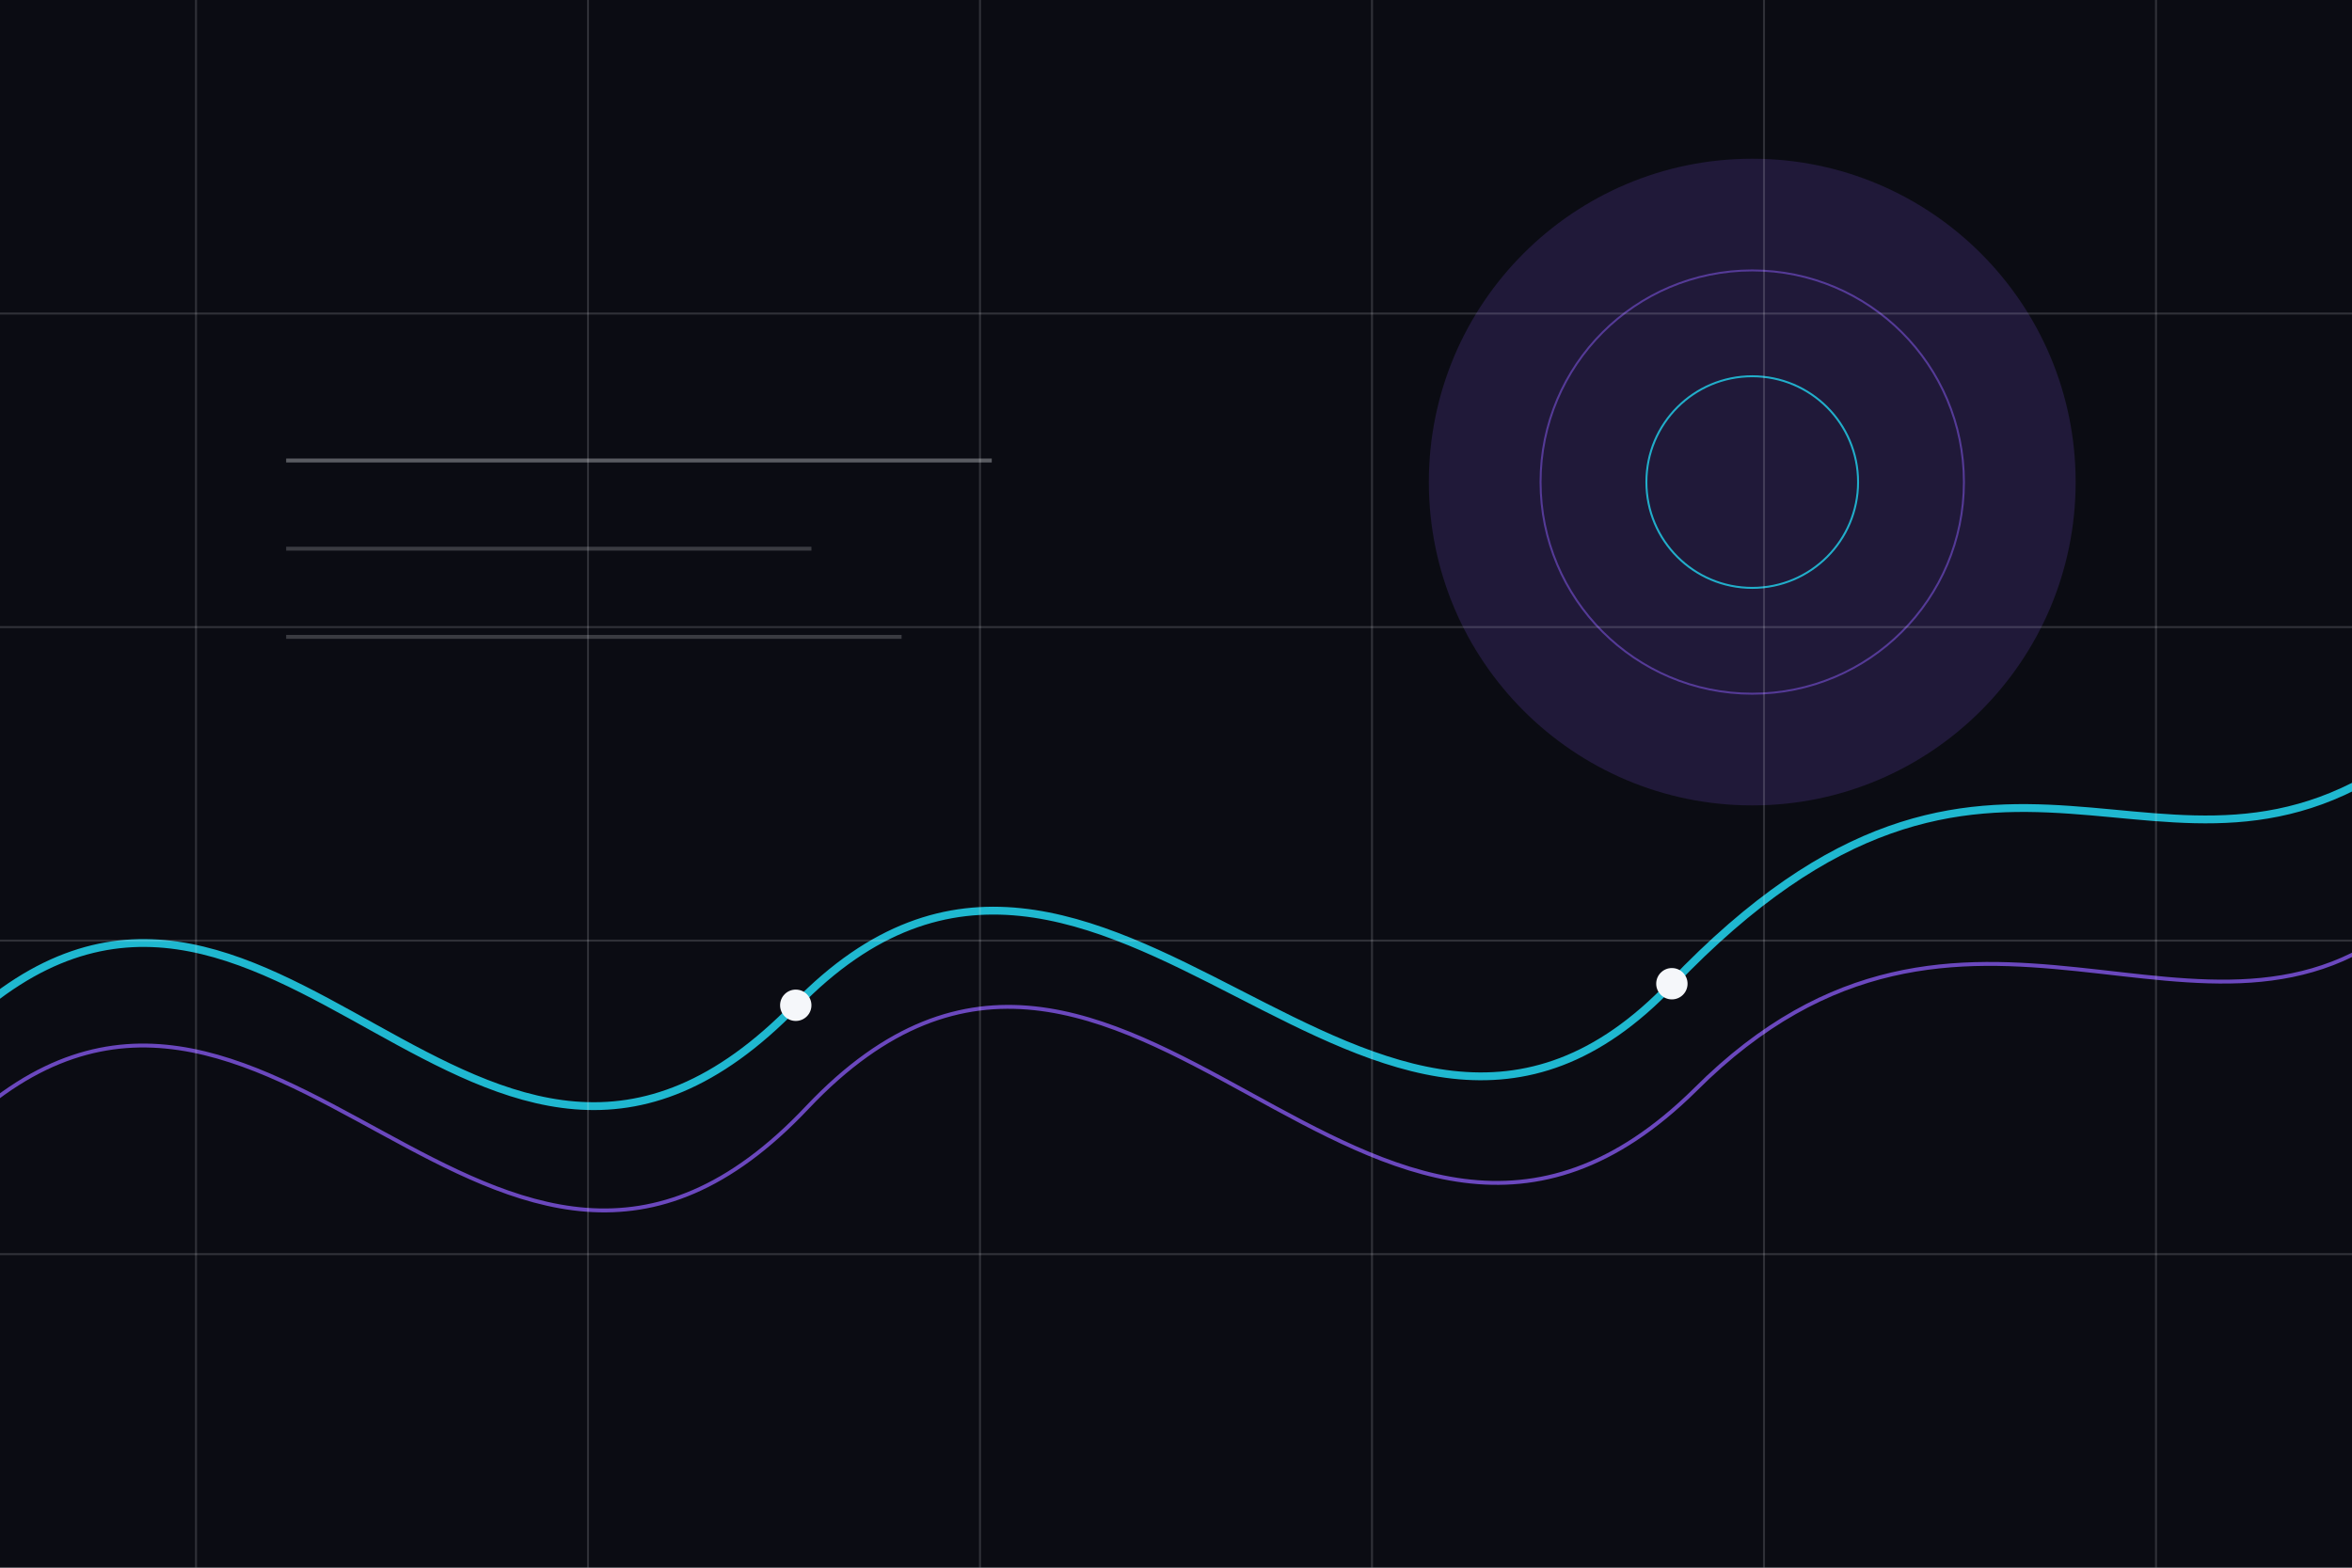
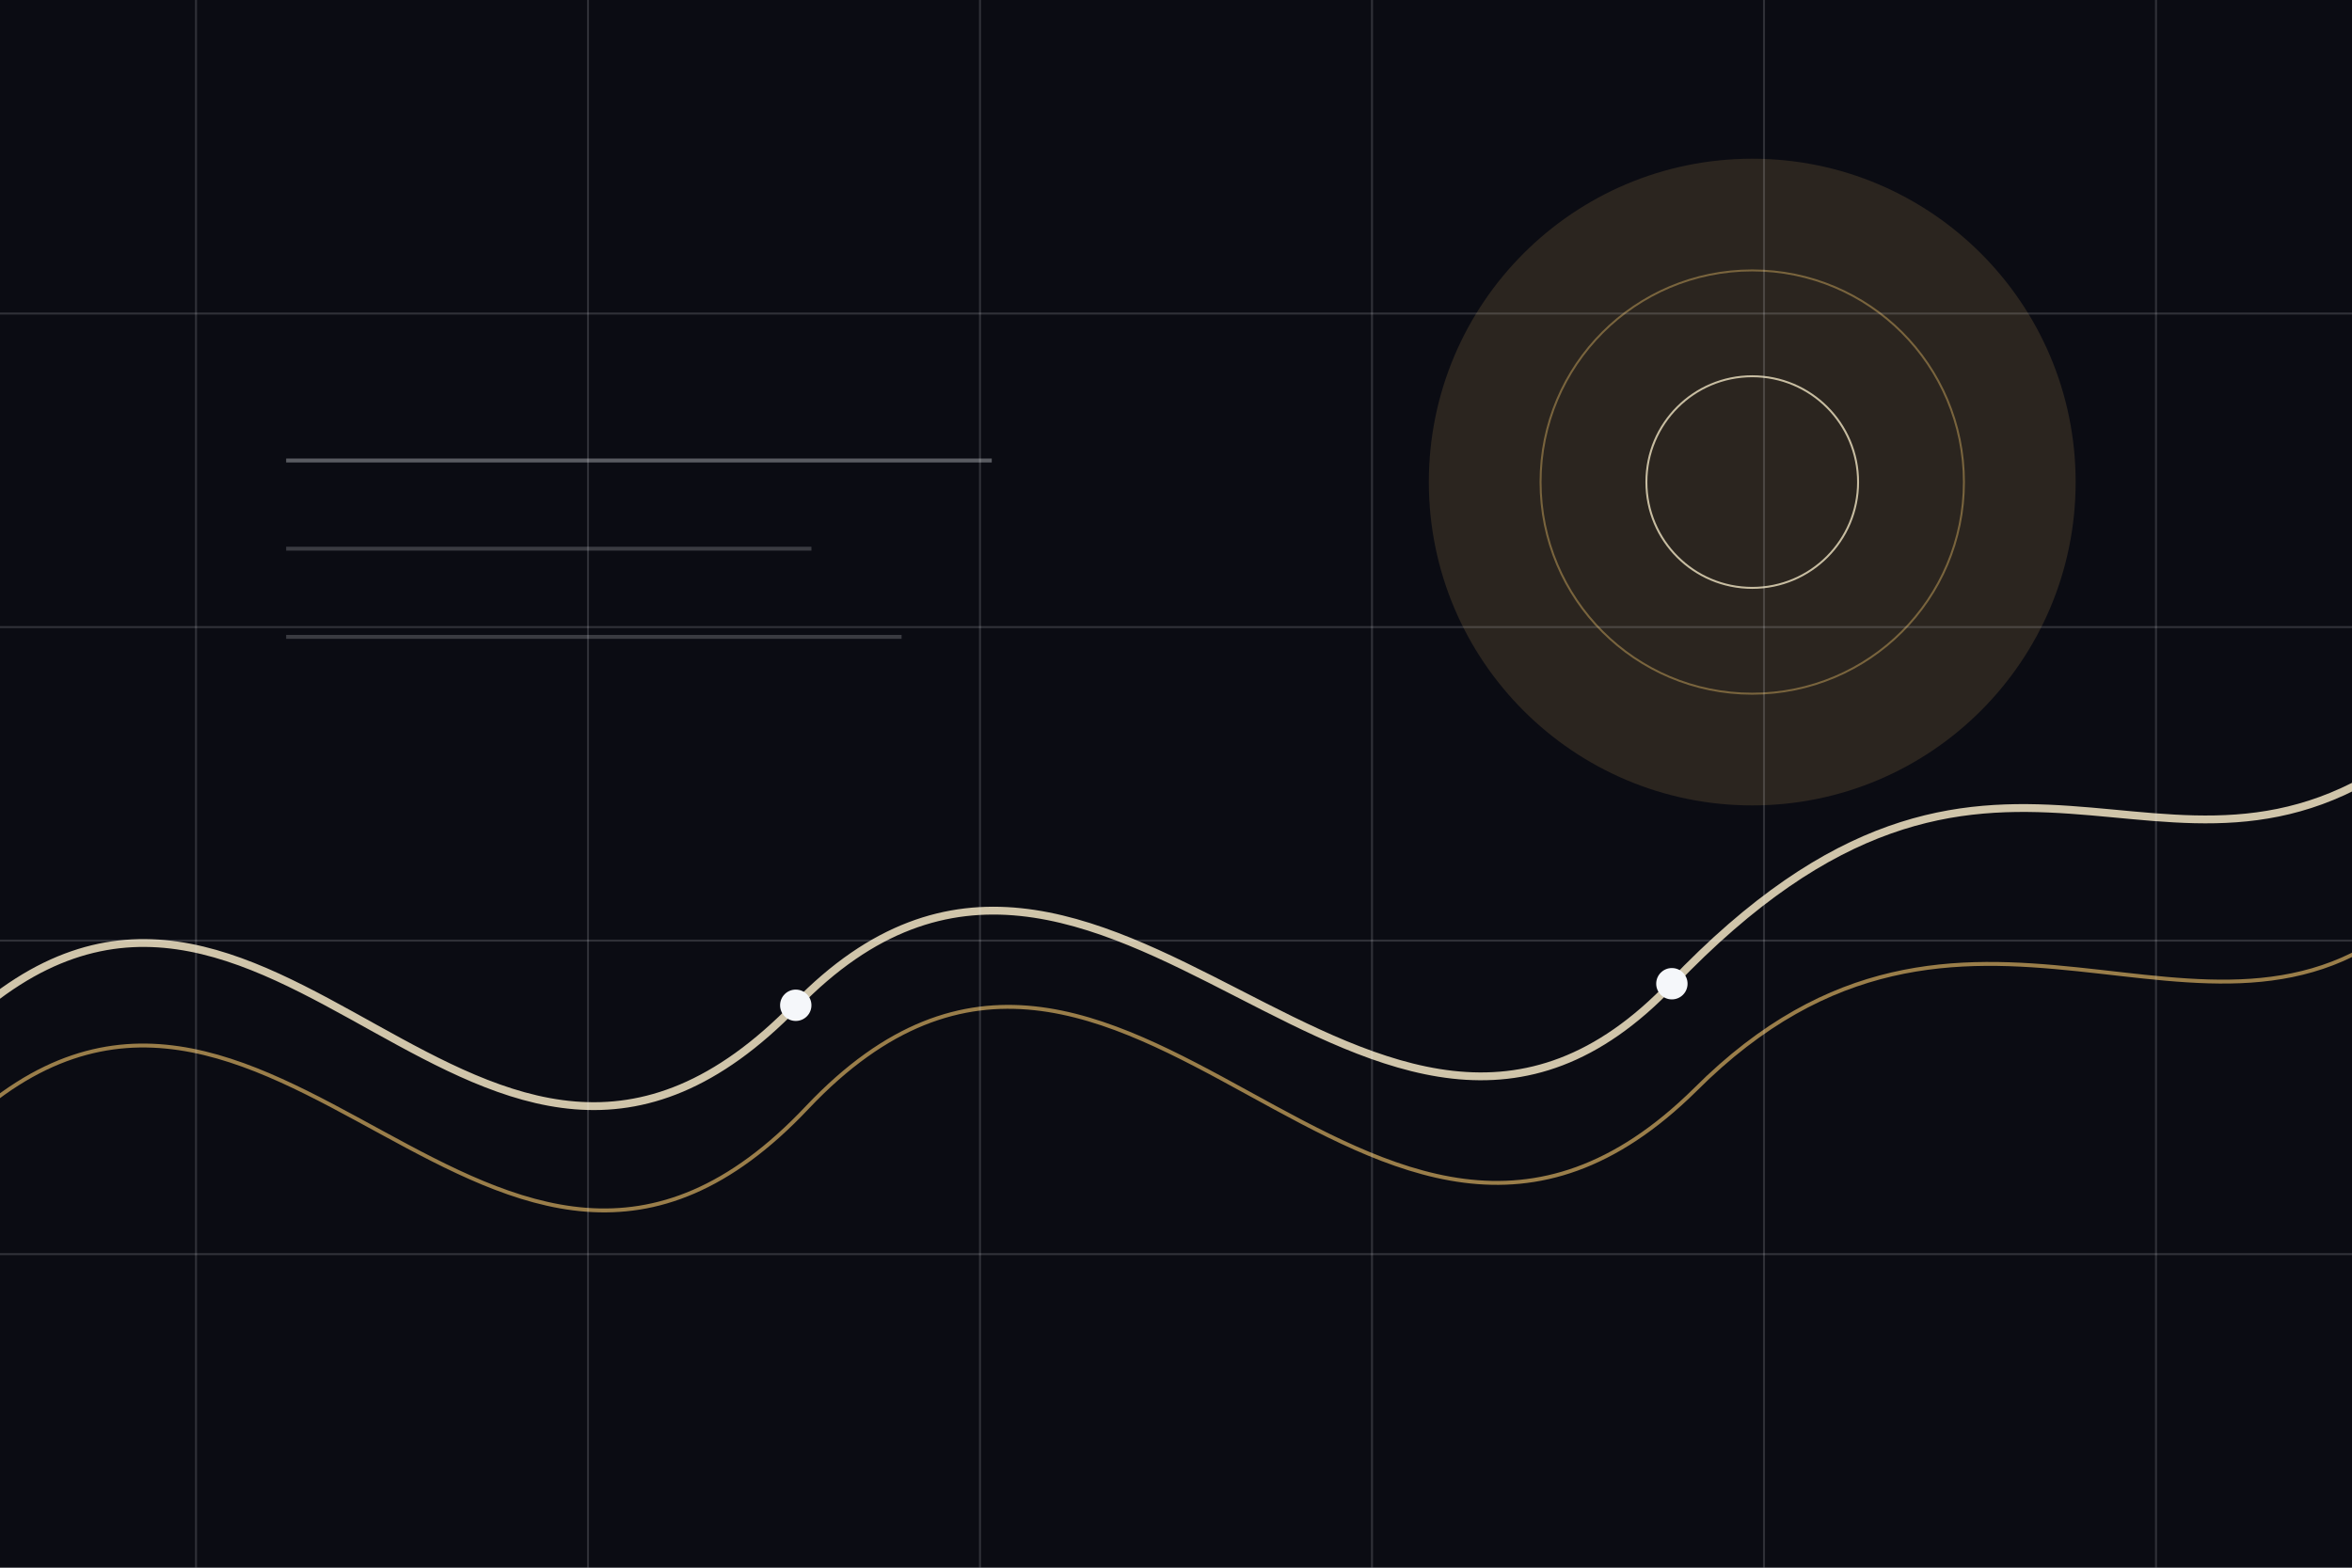
<svg xmlns="http://www.w3.org/2000/svg" width="1200" height="800" viewBox="0 0 1200 800" fill="none">
  <rect width="1200" height="800" fill="#0B0C13" />
-   <circle cx="894" cy="246" r="165" fill="#8B5CF6" fill-opacity=".17" />
-   <circle cx="894" cy="246" r="108" stroke="#8B5CF6" stroke-opacity=".5" />
-   <circle cx="894" cy="246" r="54" stroke="#22D3EE" stroke-opacity=".8" />
-   <path d="M-20 524C138 374 244 680 406 513C563 351 701 662 853 502C1019 328 1103 479 1230 383" stroke="#22D3EE" stroke-opacity=".86" stroke-width="4" />
-   <path d="M-20 576C137 426 252 735 412 565C574 394 699 720 865 556C1002 419 1126 559 1230 467" stroke="#8B5CF6" stroke-opacity=".75" stroke-width="2" />
+   <circle cx="894" cy="246" r="165" fill="#C9A45C" fill-opacity=".17" />
+   <circle cx="894" cy="246" r="108" stroke="#C9A45C" stroke-opacity=".5" />
+   <circle cx="894" cy="246" r="54" stroke="#EFE3C2" stroke-opacity=".8" />
+   <path d="M-20 524C138 374 244 680 406 513C563 351 701 662 853 502C1019 328 1103 479 1230 383" stroke="#EFE3C2" stroke-opacity=".86" stroke-width="4" />
+   <path d="M-20 576C137 426 252 735 412 565C574 394 699 720 865 556C1002 419 1126 559 1230 467" stroke="#C9A45C" stroke-opacity=".75" stroke-width="2" />
  <g stroke="#F5F7FA" stroke-opacity=".16">
    <path d="M100 0V800M300 0V800M500 0V800M700 0V800M900 0V800M1100 0V800" />
    <path d="M0 160H1200M0 320H1200M0 480H1200M0 640H1200" />
  </g>
  <g fill="#F5F7FA">
    <circle cx="406" cy="513" r="8" />
    <circle cx="853" cy="502" r="8" />
  </g>
  <path d="M146 235H506" stroke="#F5F7FA" stroke-opacity=".34" stroke-width="2" />
  <path d="M146 280H414" stroke="#F5F7FA" stroke-opacity=".2" stroke-width="2" />
  <path d="M146 325H460" stroke="#F5F7FA" stroke-opacity=".2" stroke-width="2" />
</svg>
